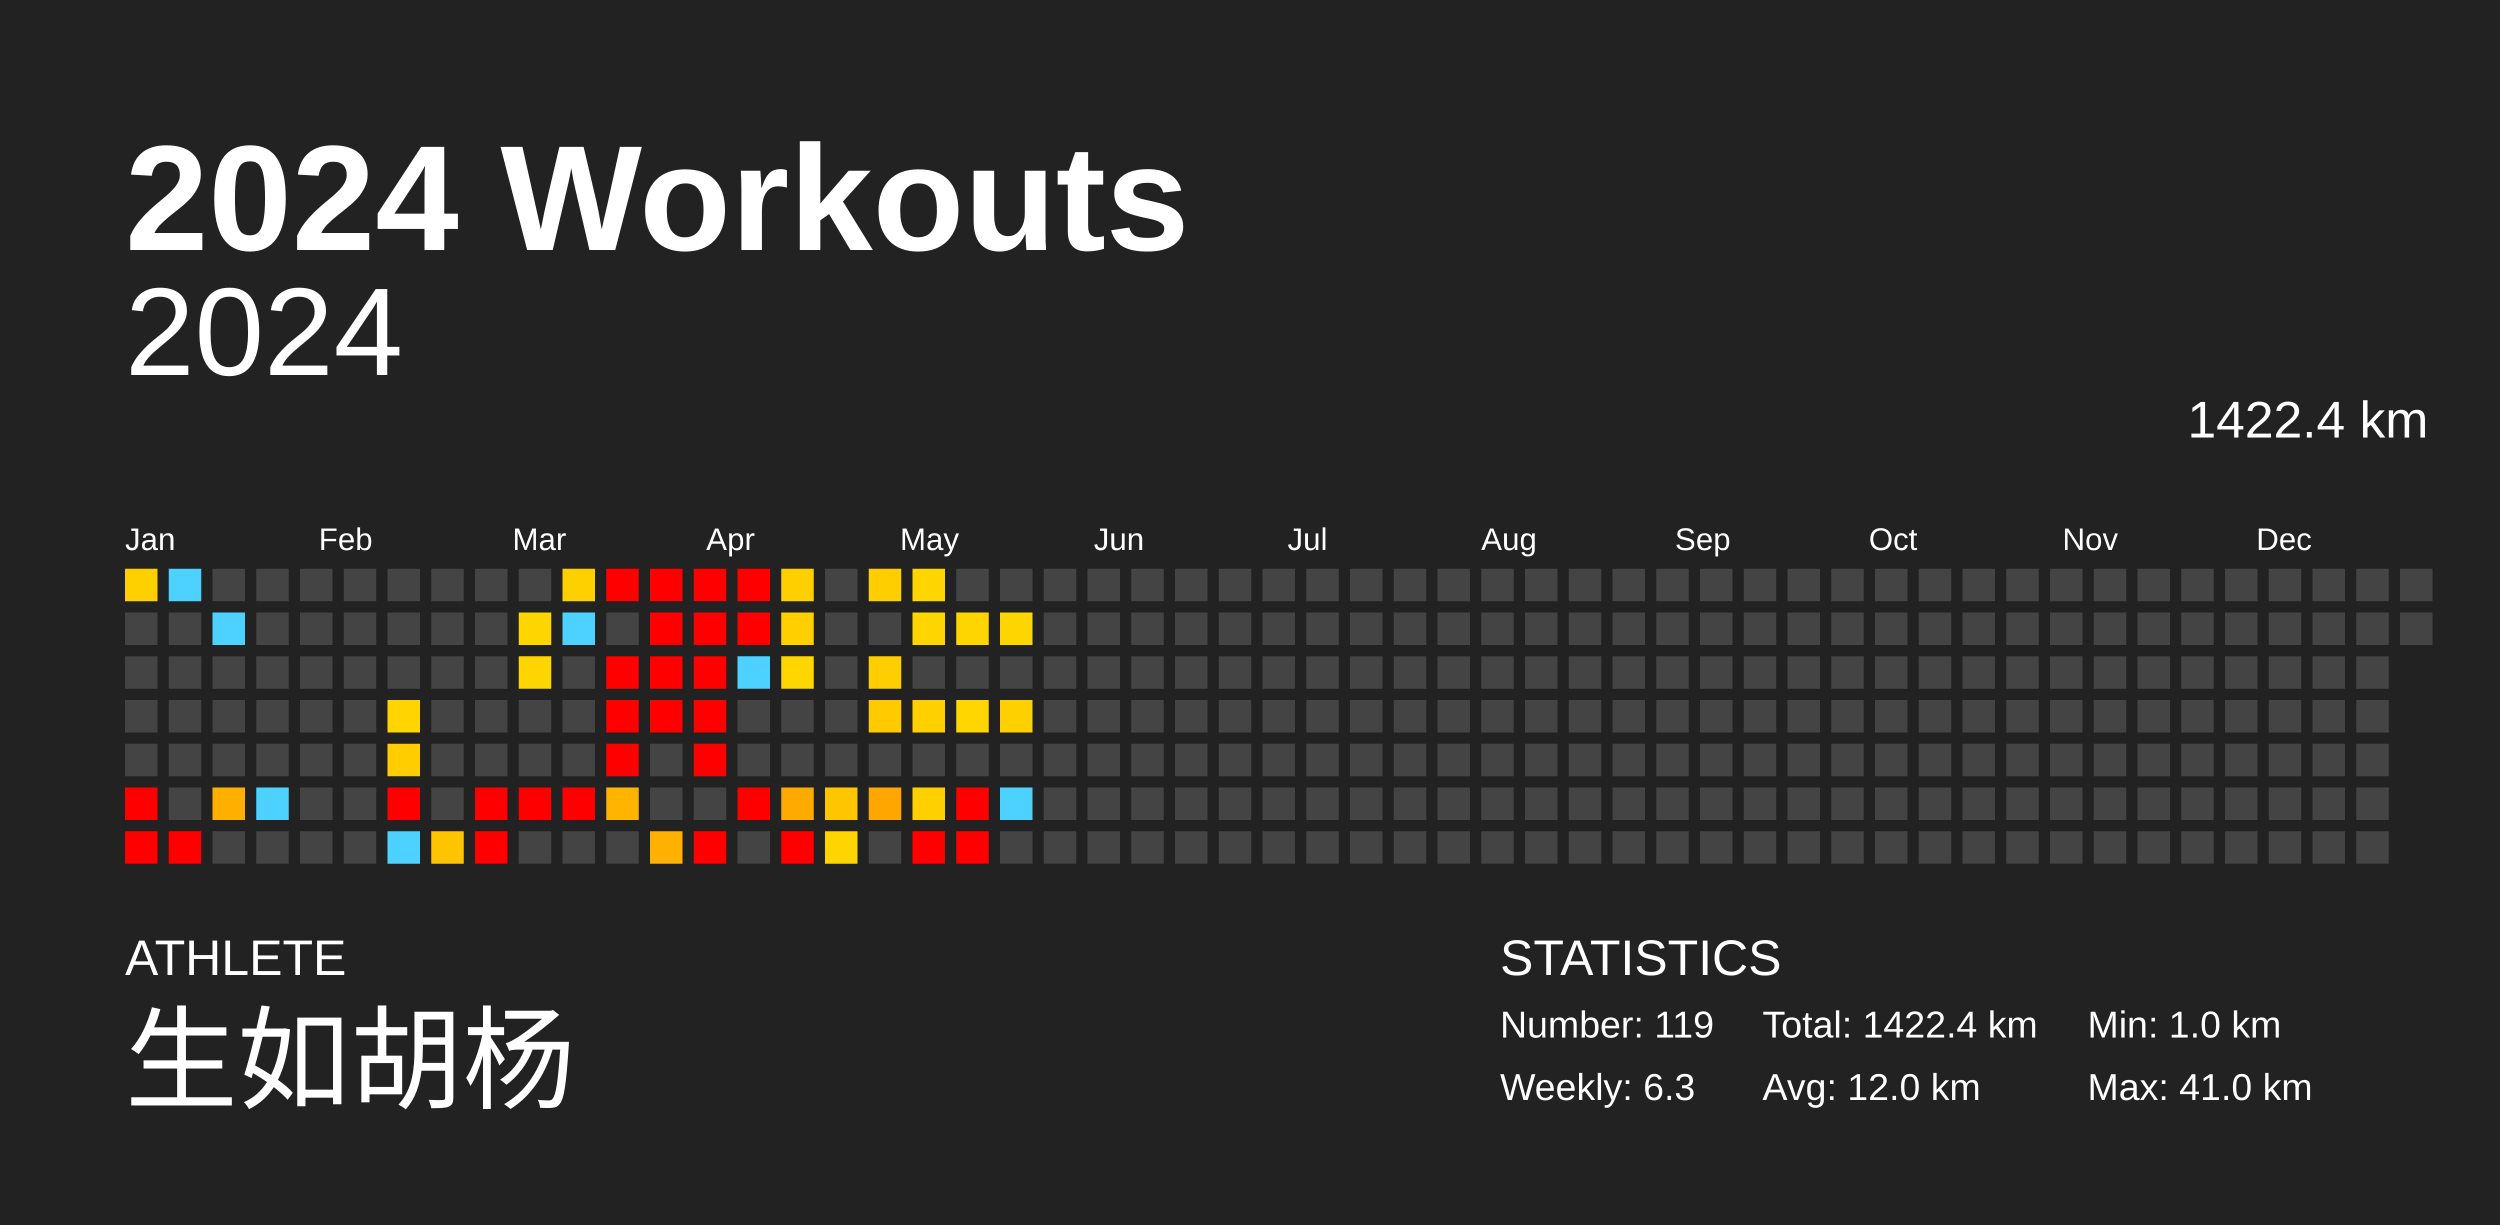
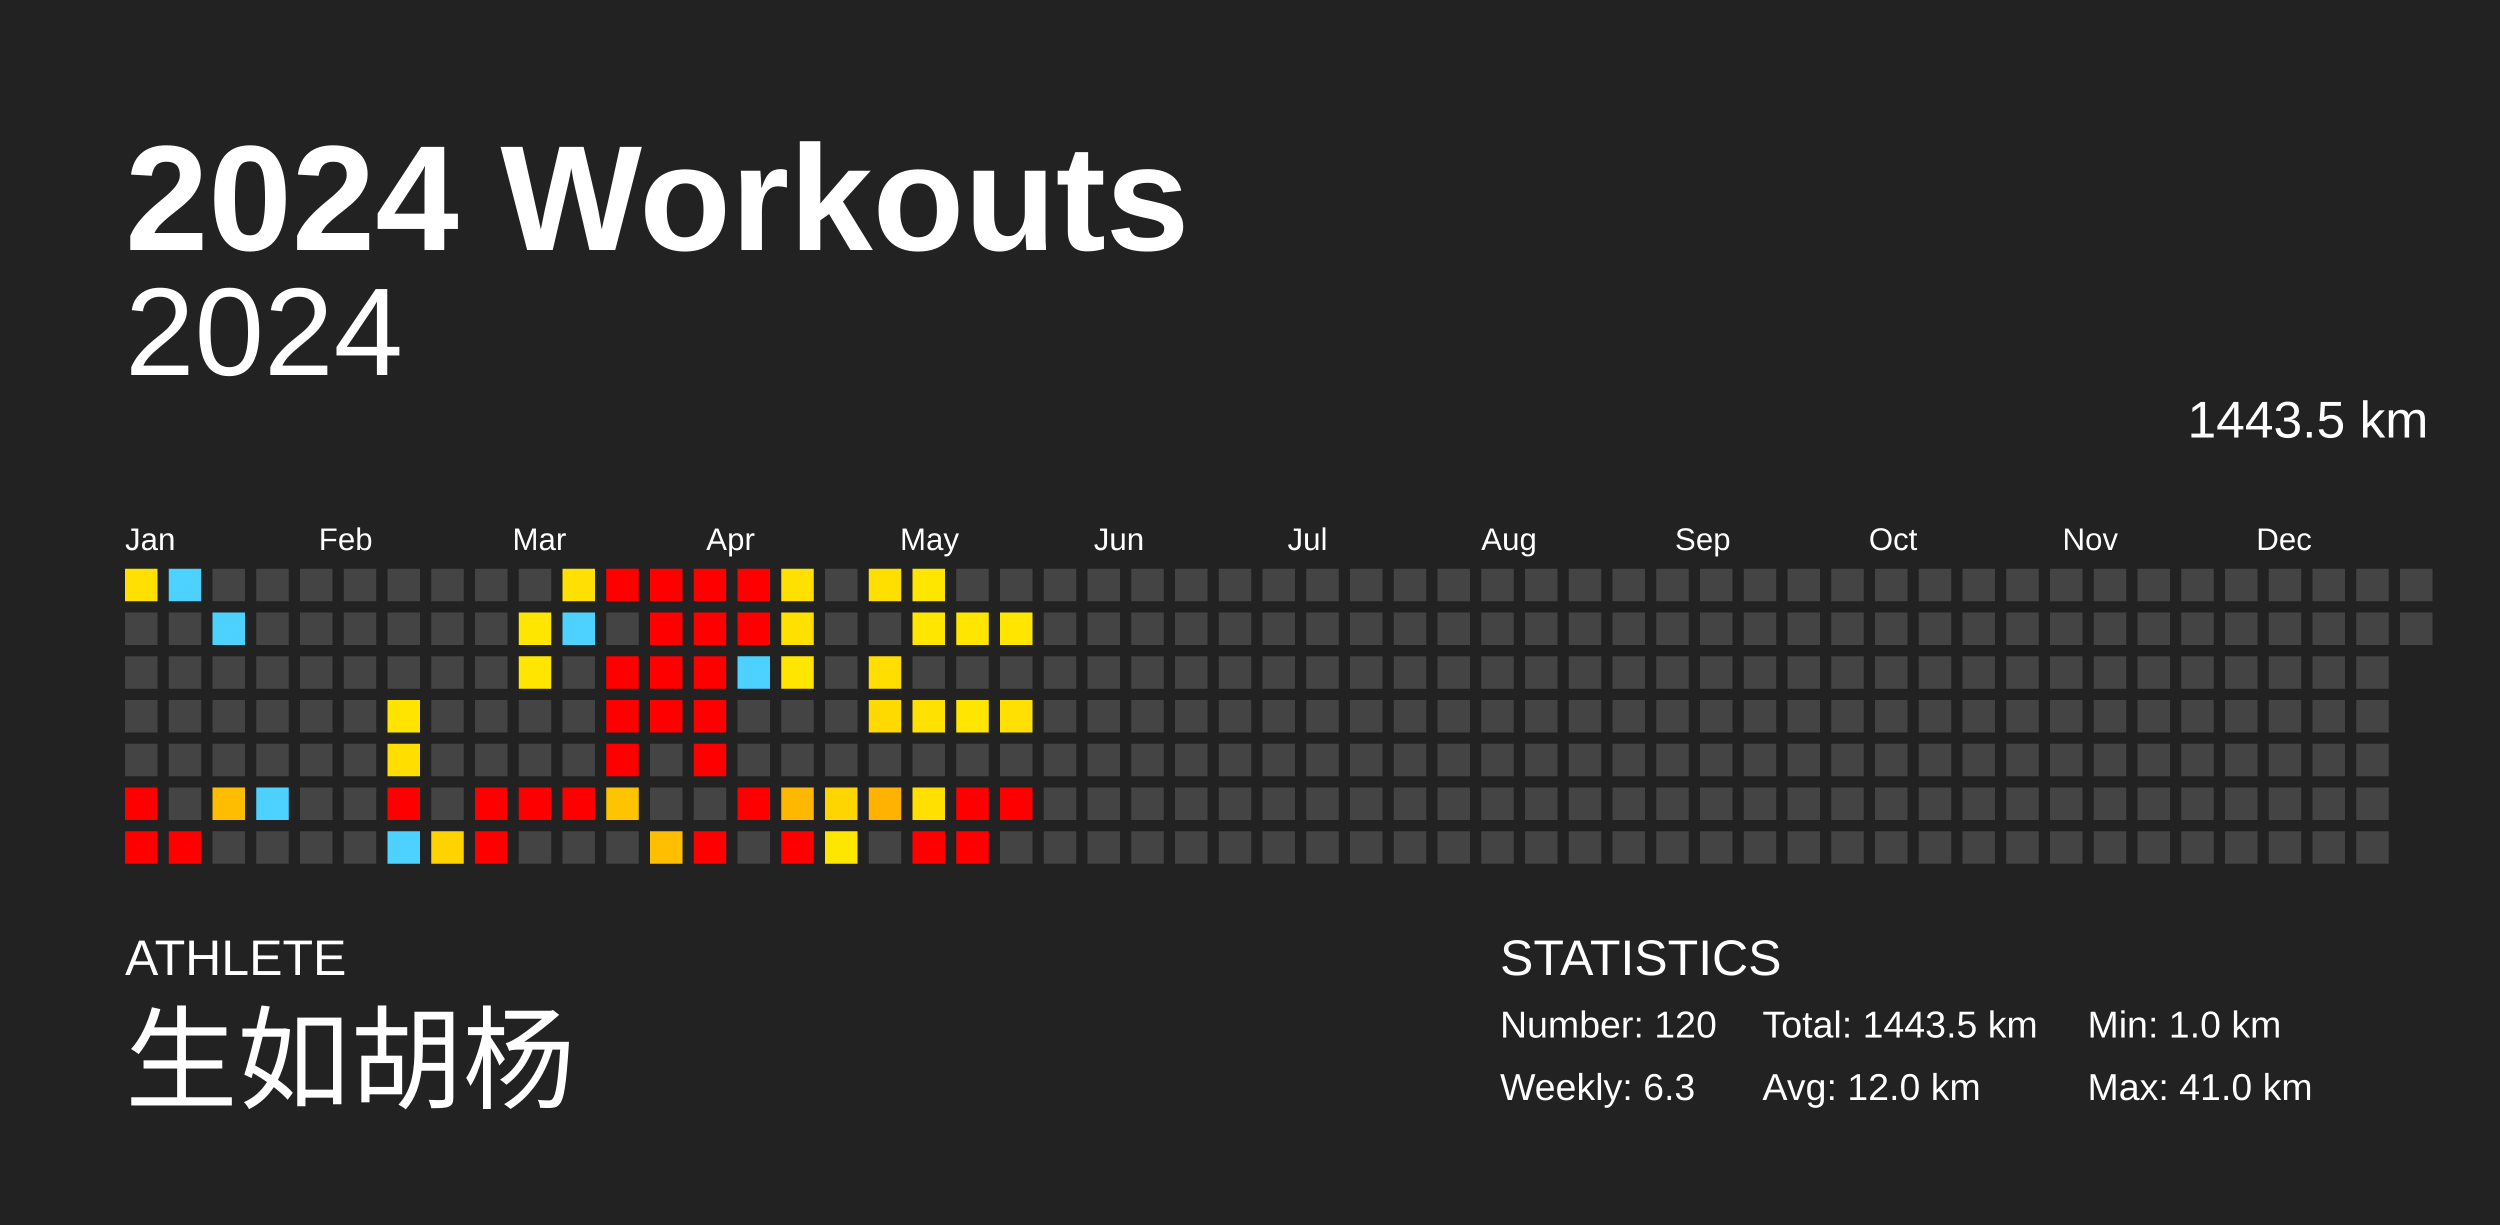
<svg xmlns="http://www.w3.org/2000/svg" baseProfile="full" height="98mm" version="1.1" viewBox="0,0,200,98" width="200mm">
  <defs />
  <rect fill="#222222" height="98" width="200" x="0" y="0" />
  <text fill="#FFFFFF" style="font-size:12px; font-family:Arial; font-weight:bold;" x="10" y="20">2024 Workouts</text>
  <text fill="#FFFFFF" style="font-size:4px; font-family:Arial" x="10" y="78">ATHLETE</text>
  <text fill="#FFFFFF" style="font-size:9px; font-family:Arial" x="10" y="88">生如胡杨</text>
  <text fill="#FFFFFF" style="font-size:4px; font-family:Arial" x="120" y="78">STATISTICS</text>
-   <text fill="#FFFFFF" style="font-size:3px; font-family:Arial" x="120" y="83">Number: 119</text>
+   <text fill="#FFFFFF" style="font-size:3px; font-family:Arial" x="120" y="83">Number: 120</text>
  <text fill="#FFFFFF" style="font-size:3px; font-family:Arial" x="120" y="88">Weekly: 6.3</text>
-   <text fill="#FFFFFF" style="font-size:3px; font-family:Arial" x="141" y="83">Total: 1422.4 km</text>
+   <text fill="#FFFFFF" style="font-size:3px; font-family:Arial" x="141" y="83">Total: 1443.5 km</text>
  <text fill="#FFFFFF" style="font-size:3px; font-family:Arial" x="141" y="88">Avg: 12.0 km</text>
  <text fill="#FFFFFF" style="font-size:3px; font-family:Arial" x="167" y="83">Min: 1.0 km</text>
  <text fill="#FFFFFF" style="font-size:3px; font-family:Arial" x="167" y="88">Max: 41.0 km</text>
  <text alignment-baseline="hanging" fill="#FFFFFF" style="font-size:10.0px; font-family:Arial;" x="10" y="30">2024</text>
-   <text alignment-baseline="hanging" fill="#FFFFFF" style="font-size:4.125px; font-family:Arial;" x="175" y="35">1422.4 km</text>
+   <text alignment-baseline="hanging" fill="#FFFFFF" style="font-size:4.125px; font-family:Arial;" x="175" y="35">1443.5 km</text>
  <text fill="#FFFFFF" style="font-size:2.5px; font-family:Arial" x="10.0" y="44">Jan</text>
  <text fill="#FFFFFF" style="font-size:2.5px; font-family:Arial" x="25.5" y="44">Feb</text>
  <text fill="#FFFFFF" style="font-size:2.5px; font-family:Arial" x="41.0" y="44">Mar</text>
  <text fill="#FFFFFF" style="font-size:2.5px; font-family:Arial" x="56.5" y="44">Apr</text>
  <text fill="#FFFFFF" style="font-size:2.5px; font-family:Arial" x="72.0" y="44">May</text>
  <text fill="#FFFFFF" style="font-size:2.5px; font-family:Arial" x="87.5" y="44">Jun</text>
  <text fill="#FFFFFF" style="font-size:2.5px; font-family:Arial" x="103.0" y="44">Jul</text>
  <text fill="#FFFFFF" style="font-size:2.5px; font-family:Arial" x="118.5" y="44">Aug</text>
  <text fill="#FFFFFF" style="font-size:2.5px; font-family:Arial" x="134.0" y="44">Sep</text>
  <text fill="#FFFFFF" style="font-size:2.5px; font-family:Arial" x="149.5" y="44">Oct</text>
  <text fill="#FFFFFF" style="font-size:2.5px; font-family:Arial" x="165.0" y="44">Nov</text>
  <text fill="#FFFFFF" style="font-size:2.5px; font-family:Arial" x="180.5" y="44">Dec</text>
-   <rect fill="#ffd000" height="2.6" width="2.6" x="10.0" y="45.5" />
+   <rect fill="#ffe000" height="2.6" width="2.6" x="10.0" y="45.5" />
  <rect fill="#444444" height="2.6" width="2.6" x="10.0" y="49.0" />
  <rect fill="#444444" height="2.6" width="2.6" x="10.0" y="52.5" />
  <rect fill="#444444" height="2.6" width="2.6" x="10.0" y="56.0" />
  <rect fill="#444444" height="2.6" width="2.6" x="10.0" y="59.5" />
  <rect fill="red" height="2.6" width="2.6" x="10.0" y="63.0" />
  <rect fill="red" height="2.6" width="2.6" x="10.0" y="66.5" />
  <rect fill="#4dd2ff" height="2.6" width="2.6" x="13.5" y="45.5" />
  <rect fill="#444444" height="2.6" width="2.6" x="13.5" y="49.0" />
  <rect fill="#444444" height="2.6" width="2.6" x="13.5" y="52.5" />
  <rect fill="#444444" height="2.6" width="2.6" x="13.5" y="56.0" />
  <rect fill="#444444" height="2.6" width="2.6" x="13.5" y="59.5" />
  <rect fill="#444444" height="2.6" width="2.6" x="13.5" y="63.0" />
  <rect fill="red" height="2.6" width="2.6" x="13.5" y="66.5" />
  <rect fill="#444444" height="2.6" width="2.6" x="17.0" y="45.5" />
  <rect fill="#4dd2ff" height="2.6" width="2.6" x="17.0" y="49.0" />
  <rect fill="#444444" height="2.6" width="2.6" x="17.0" y="52.5" />
  <rect fill="#444444" height="2.6" width="2.6" x="17.0" y="56.0" />
  <rect fill="#444444" height="2.6" width="2.6" x="17.0" y="59.5" />
-   <rect fill="#ffaf00" height="2.6" width="2.6" x="17.0" y="63.0" />
+   <rect fill="#ffbd00" height="2.6" width="2.6" x="17.0" y="63.0" />
  <rect fill="#444444" height="2.6" width="2.6" x="17.0" y="66.5" />
  <rect fill="#444444" height="2.6" width="2.6" x="20.5" y="45.5" />
  <rect fill="#444444" height="2.6" width="2.6" x="20.5" y="49.0" />
  <rect fill="#444444" height="2.6" width="2.6" x="20.5" y="52.5" />
  <rect fill="#444444" height="2.6" width="2.6" x="20.5" y="56.0" />
  <rect fill="#444444" height="2.6" width="2.6" x="20.5" y="59.5" />
  <rect fill="#4dd2ff" height="2.6" width="2.6" x="20.5" y="63.0" />
  <rect fill="#444444" height="2.6" width="2.6" x="20.5" y="66.5" />
  <rect fill="#444444" height="2.6" width="2.6" x="24.0" y="45.5" />
  <rect fill="#444444" height="2.6" width="2.6" x="24.0" y="49.0" />
  <rect fill="#444444" height="2.6" width="2.6" x="24.0" y="52.5" />
  <rect fill="#444444" height="2.6" width="2.6" x="24.0" y="56.0" />
  <rect fill="#444444" height="2.6" width="2.6" x="24.0" y="59.5" />
  <rect fill="#444444" height="2.6" width="2.6" x="24.0" y="63.0" />
  <rect fill="#444444" height="2.6" width="2.6" x="24.0" y="66.5" />
  <rect fill="#444444" height="2.6" width="2.6" x="27.5" y="45.5" />
  <rect fill="#444444" height="2.6" width="2.6" x="27.5" y="49.0" />
  <rect fill="#444444" height="2.6" width="2.6" x="27.5" y="52.5" />
  <rect fill="#444444" height="2.6" width="2.6" x="27.5" y="56.0" />
  <rect fill="#444444" height="2.6" width="2.6" x="27.5" y="59.5" />
  <rect fill="#444444" height="2.6" width="2.6" x="27.5" y="63.0" />
  <rect fill="#444444" height="2.6" width="2.6" x="27.5" y="66.5" />
  <rect fill="#444444" height="2.6" width="2.6" x="31.0" y="45.5" />
  <rect fill="#444444" height="2.6" width="2.6" x="31.0" y="49.0" />
  <rect fill="#444444" height="2.6" width="2.6" x="31.0" y="52.5" />
-   <rect fill="#ffd400" height="2.6" width="2.6" x="31.0" y="56.0" />
-   <rect fill="#ffcd00" height="2.6" width="2.6" x="31.0" y="59.5" />
+   <rect fill="#ffe400" height="2.6" width="2.6" x="31.0" y="56.0" />
+   <rect fill="#ffde00" height="2.6" width="2.6" x="31.0" y="59.5" />
  <rect fill="red" height="2.6" width="2.6" x="31.0" y="63.0" />
  <rect fill="#4dd2ff" height="2.6" width="2.6" x="31.0" y="66.5" />
  <rect fill="#444444" height="2.6" width="2.6" x="34.5" y="45.5" />
  <rect fill="#444444" height="2.6" width="2.6" x="34.5" y="49.0" />
  <rect fill="#444444" height="2.6" width="2.6" x="34.5" y="52.5" />
  <rect fill="#444444" height="2.6" width="2.6" x="34.5" y="56.0" />
  <rect fill="#444444" height="2.6" width="2.6" x="34.5" y="59.5" />
  <rect fill="#444444" height="2.6" width="2.6" x="34.5" y="63.0" />
-   <rect fill="#ffc400" height="2.6" width="2.6" x="34.5" y="66.5" />
+   <rect fill="#ffd300" height="2.6" width="2.6" x="34.5" y="66.5" />
  <rect fill="#444444" height="2.6" width="2.6" x="38.0" y="45.5" />
  <rect fill="#444444" height="2.6" width="2.6" x="38.0" y="49.0" />
  <rect fill="#444444" height="2.6" width="2.6" x="38.0" y="52.5" />
  <rect fill="#444444" height="2.6" width="2.6" x="38.0" y="56.0" />
  <rect fill="#444444" height="2.6" width="2.6" x="38.0" y="59.5" />
  <rect fill="red" height="2.6" width="2.6" x="38.0" y="63.0" />
  <rect fill="red" height="2.6" width="2.6" x="38.0" y="66.5" />
  <rect fill="#444444" height="2.6" width="2.6" x="41.5" y="45.5" />
-   <rect fill="#ffd500" height="2.6" width="2.6" x="41.5" y="49.0" />
-   <rect fill="#ffd500" height="2.6" width="2.6" x="41.5" y="52.5" />
+   <rect fill="#ffe600" height="2.6" width="2.6" x="41.5" y="49.0" />
+   <rect fill="#ffe600" height="2.6" width="2.6" x="41.5" y="52.5" />
  <rect fill="#444444" height="2.6" width="2.6" x="41.5" y="56.0" />
  <rect fill="#444444" height="2.6" width="2.6" x="41.5" y="59.5" />
  <rect fill="red" height="2.6" width="2.6" x="41.5" y="63.0" />
  <rect fill="#444444" height="2.6" width="2.6" x="41.5" y="66.5" />
-   <rect fill="#ffd000" height="2.6" width="2.6" x="45.0" y="45.5" />
+   <rect fill="#ffe000" height="2.6" width="2.6" x="45.0" y="45.5" />
  <rect fill="#4dd2ff" height="2.6" width="2.6" x="45.0" y="49.0" />
  <rect fill="#444444" height="2.6" width="2.6" x="45.0" y="52.5" />
  <rect fill="#444444" height="2.6" width="2.6" x="45.0" y="56.0" />
  <rect fill="#444444" height="2.6" width="2.6" x="45.0" y="59.5" />
  <rect fill="red" height="2.6" width="2.6" x="45.0" y="63.0" />
  <rect fill="#444444" height="2.6" width="2.6" x="45.0" y="66.5" />
  <rect fill="red" height="2.6" width="2.6" x="48.5" y="45.5" />
  <rect fill="#444444" height="2.6" width="2.6" x="48.5" y="49.0" />
  <rect fill="red" height="2.6" width="2.6" x="48.5" y="52.5" />
  <rect fill="red" height="2.6" width="2.6" x="48.5" y="56.0" />
  <rect fill="red" height="2.6" width="2.6" x="48.5" y="59.5" />
-   <rect fill="#ffb500" height="2.6" width="2.6" x="48.5" y="63.0" />
+   <rect fill="#ffc400" height="2.6" width="2.6" x="48.5" y="63.0" />
  <rect fill="#444444" height="2.6" width="2.6" x="48.5" y="66.5" />
  <rect fill="red" height="2.6" width="2.6" x="52.0" y="45.5" />
  <rect fill="red" height="2.6" width="2.6" x="52.0" y="49.0" />
  <rect fill="red" height="2.6" width="2.6" x="52.0" y="52.5" />
  <rect fill="red" height="2.6" width="2.6" x="52.0" y="56.0" />
  <rect fill="#444444" height="2.6" width="2.6" x="52.0" y="59.5" />
  <rect fill="#444444" height="2.6" width="2.6" x="52.0" y="63.0" />
-   <rect fill="#ffb100" height="2.6" width="2.6" x="52.0" y="66.5" />
+   <rect fill="#ffbf00" height="2.6" width="2.6" x="52.0" y="66.5" />
  <rect fill="red" height="2.6" width="2.6" x="55.5" y="45.5" />
  <rect fill="red" height="2.6" width="2.6" x="55.5" y="49.0" />
  <rect fill="red" height="2.6" width="2.6" x="55.5" y="52.5" />
  <rect fill="red" height="2.6" width="2.6" x="55.5" y="56.0" />
  <rect fill="red" height="2.6" width="2.6" x="55.5" y="59.5" />
  <rect fill="#444444" height="2.6" width="2.6" x="55.5" y="63.0" />
  <rect fill="red" height="2.6" width="2.6" x="55.5" y="66.5" />
  <rect fill="red" height="2.6" width="2.6" x="59.0" y="45.5" />
  <rect fill="red" height="2.6" width="2.6" x="59.0" y="49.0" />
  <rect fill="#4dd2ff" height="2.6" width="2.6" x="59.0" y="52.5" />
  <rect fill="#444444" height="2.6" width="2.6" x="59.0" y="56.0" />
  <rect fill="#444444" height="2.6" width="2.6" x="59.0" y="59.5" />
  <rect fill="red" height="2.6" width="2.6" x="59.0" y="63.0" />
  <rect fill="#444444" height="2.6" width="2.6" x="59.0" y="66.5" />
-   <rect fill="#ffcf00" height="2.6" width="2.6" x="62.5" y="45.5" />
-   <rect fill="#ffcf00" height="2.6" width="2.6" x="62.5" y="49.0" />
-   <rect fill="#ffd600" height="2.6" width="2.6" x="62.5" y="52.5" />
+   <rect fill="#ffe000" height="2.6" width="2.6" x="62.5" y="45.5" />
+   <rect fill="#ffe000" height="2.6" width="2.6" x="62.5" y="49.0" />
+   <rect fill="#ffe600" height="2.6" width="2.6" x="62.5" y="52.5" />
  <rect fill="#444444" height="2.6" width="2.6" x="62.5" y="56.0" />
  <rect fill="#444444" height="2.6" width="2.6" x="62.5" y="59.5" />
-   <rect fill="#ffaa00" height="2.6" width="2.6" x="62.5" y="63.0" />
+   <rect fill="#ffb800" height="2.6" width="2.6" x="62.5" y="63.0" />
  <rect fill="red" height="2.6" width="2.6" x="62.5" y="66.5" />
  <rect fill="#444444" height="2.6" width="2.6" x="66.0" y="45.5" />
  <rect fill="#444444" height="2.6" width="2.6" x="66.0" y="49.0" />
  <rect fill="#444444" height="2.6" width="2.6" x="66.0" y="52.5" />
  <rect fill="#444444" height="2.6" width="2.6" x="66.0" y="56.0" />
  <rect fill="#444444" height="2.6" width="2.6" x="66.0" y="59.5" />
-   <rect fill="#ffc600" height="2.6" width="2.6" x="66.0" y="63.0" />
-   <rect fill="#ffd500" height="2.6" width="2.6" x="66.0" y="66.5" />
-   <rect fill="#ffce00" height="2.6" width="2.6" x="69.5" y="45.5" />
+   <rect fill="#ffd500" height="2.6" width="2.6" x="66.0" y="63.0" />
+   <rect fill="#ffe600" height="2.6" width="2.6" x="66.0" y="66.5" />
+   <rect fill="#ffdf00" height="2.6" width="2.6" x="69.5" y="45.5" />
  <rect fill="#444444" height="2.6" width="2.6" x="69.5" y="49.0" />
-   <rect fill="#ffce00" height="2.6" width="2.6" x="69.5" y="52.5" />
-   <rect fill="#ffcb00" height="2.6" width="2.6" x="69.5" y="56.0" />
+   <rect fill="#ffde00" height="2.6" width="2.6" x="69.5" y="52.5" />
+   <rect fill="#ffda00" height="2.6" width="2.6" x="69.5" y="56.0" />
  <rect fill="#444444" height="2.6" width="2.6" x="69.5" y="59.5" />
-   <rect fill="#ffa600" height="2.6" width="2.6" x="69.5" y="63.0" />
+   <rect fill="#ffb300" height="2.6" width="2.6" x="69.5" y="63.0" />
  <rect fill="#444444" height="2.6" width="2.6" x="69.5" y="66.5" />
-   <rect fill="#ffd500" height="2.6" width="2.6" x="73.0" y="45.5" />
-   <rect fill="#ffd500" height="2.6" width="2.6" x="73.0" y="49.0" />
+   <rect fill="#ffe600" height="2.6" width="2.6" x="73.0" y="45.5" />
+   <rect fill="#ffe600" height="2.6" width="2.6" x="73.0" y="49.0" />
  <rect fill="#444444" height="2.6" width="2.6" x="73.0" y="52.5" />
-   <rect fill="#ffd000" height="2.6" width="2.6" x="73.0" y="56.0" />
+   <rect fill="#ffe100" height="2.6" width="2.6" x="73.0" y="56.0" />
  <rect fill="#444444" height="2.6" width="2.6" x="73.0" y="59.5" />
-   <rect fill="#ffd000" height="2.6" width="2.6" x="73.0" y="63.0" />
+   <rect fill="#ffe000" height="2.6" width="2.6" x="73.0" y="63.0" />
  <rect fill="red" height="2.6" width="2.6" x="73.0" y="66.5" />
  <rect fill="#444444" height="2.6" width="2.6" x="76.5" y="45.5" />
-   <rect fill="#ffd500" height="2.6" width="2.6" x="76.5" y="49.0" />
+   <rect fill="#ffe600" height="2.6" width="2.6" x="76.5" y="49.0" />
  <rect fill="#444444" height="2.6" width="2.6" x="76.5" y="52.5" />
-   <rect fill="#ffd600" height="2.6" width="2.6" x="76.5" y="56.0" />
+   <rect fill="#ffe600" height="2.6" width="2.6" x="76.5" y="56.0" />
  <rect fill="#444444" height="2.6" width="2.6" x="76.5" y="59.5" />
  <rect fill="red" height="2.6" width="2.6" x="76.5" y="63.0" />
  <rect fill="red" height="2.6" width="2.6" x="76.5" y="66.5" />
  <rect fill="#444444" height="2.6" width="2.6" x="80.0" y="45.5" />
-   <rect fill="#ffd500" height="2.6" width="2.6" x="80.0" y="49.0" />
+   <rect fill="#ffe600" height="2.6" width="2.6" x="80.0" y="49.0" />
  <rect fill="#444444" height="2.6" width="2.6" x="80.0" y="52.5" />
-   <rect fill="#ffd000" height="2.6" width="2.6" x="80.0" y="56.0" />
+   <rect fill="#ffe000" height="2.6" width="2.6" x="80.0" y="56.0" />
  <rect fill="#444444" height="2.6" width="2.6" x="80.0" y="59.5" />
-   <rect fill="#4dd2ff" height="2.6" width="2.6" x="80.0" y="63.0" />
+   <rect fill="red" height="2.6" width="2.6" x="80.0" y="63.0" />
  <rect fill="#444444" height="2.6" width="2.6" x="80.0" y="66.5" />
  <rect fill="#444444" height="2.6" width="2.6" x="83.5" y="45.5" />
  <rect fill="#444444" height="2.6" width="2.6" x="83.5" y="49.0" />
  <rect fill="#444444" height="2.6" width="2.6" x="83.5" y="52.5" />
  <rect fill="#444444" height="2.6" width="2.6" x="83.5" y="56.0" />
  <rect fill="#444444" height="2.6" width="2.6" x="83.5" y="59.5" />
  <rect fill="#444444" height="2.6" width="2.6" x="83.5" y="63.0" />
  <rect fill="#444444" height="2.6" width="2.6" x="83.5" y="66.5" />
  <rect fill="#444444" height="2.6" width="2.6" x="87.0" y="45.5" />
  <rect fill="#444444" height="2.6" width="2.6" x="87.0" y="49.0" />
  <rect fill="#444444" height="2.6" width="2.6" x="87.0" y="52.5" />
  <rect fill="#444444" height="2.6" width="2.6" x="87.0" y="56.0" />
  <rect fill="#444444" height="2.6" width="2.6" x="87.0" y="59.5" />
  <rect fill="#444444" height="2.6" width="2.6" x="87.0" y="63.0" />
  <rect fill="#444444" height="2.6" width="2.6" x="87.0" y="66.5" />
  <rect fill="#444444" height="2.6" width="2.6" x="90.5" y="45.5" />
  <rect fill="#444444" height="2.6" width="2.6" x="90.5" y="49.0" />
  <rect fill="#444444" height="2.6" width="2.6" x="90.5" y="52.5" />
  <rect fill="#444444" height="2.6" width="2.6" x="90.5" y="56.0" />
  <rect fill="#444444" height="2.6" width="2.6" x="90.5" y="59.5" />
  <rect fill="#444444" height="2.6" width="2.6" x="90.5" y="63.0" />
  <rect fill="#444444" height="2.6" width="2.6" x="90.5" y="66.5" />
  <rect fill="#444444" height="2.6" width="2.6" x="94.0" y="45.5" />
  <rect fill="#444444" height="2.6" width="2.6" x="94.0" y="49.0" />
  <rect fill="#444444" height="2.6" width="2.6" x="94.0" y="52.5" />
  <rect fill="#444444" height="2.6" width="2.6" x="94.0" y="56.0" />
  <rect fill="#444444" height="2.6" width="2.6" x="94.0" y="59.5" />
  <rect fill="#444444" height="2.6" width="2.6" x="94.0" y="63.0" />
  <rect fill="#444444" height="2.6" width="2.6" x="94.0" y="66.5" />
  <rect fill="#444444" height="2.6" width="2.6" x="97.5" y="45.5" />
  <rect fill="#444444" height="2.6" width="2.6" x="97.5" y="49.0" />
  <rect fill="#444444" height="2.6" width="2.6" x="97.5" y="52.5" />
  <rect fill="#444444" height="2.6" width="2.6" x="97.5" y="56.0" />
  <rect fill="#444444" height="2.6" width="2.6" x="97.5" y="59.5" />
  <rect fill="#444444" height="2.6" width="2.6" x="97.5" y="63.0" />
  <rect fill="#444444" height="2.6" width="2.6" x="97.5" y="66.5" />
  <rect fill="#444444" height="2.6" width="2.6" x="101.0" y="45.5" />
  <rect fill="#444444" height="2.6" width="2.6" x="101.0" y="49.0" />
  <rect fill="#444444" height="2.6" width="2.6" x="101.0" y="52.5" />
  <rect fill="#444444" height="2.6" width="2.6" x="101.0" y="56.0" />
  <rect fill="#444444" height="2.6" width="2.6" x="101.0" y="59.5" />
  <rect fill="#444444" height="2.6" width="2.6" x="101.0" y="63.0" />
  <rect fill="#444444" height="2.6" width="2.6" x="101.0" y="66.5" />
  <rect fill="#444444" height="2.6" width="2.6" x="104.5" y="45.5" />
  <rect fill="#444444" height="2.6" width="2.6" x="104.5" y="49.0" />
  <rect fill="#444444" height="2.6" width="2.6" x="104.5" y="52.5" />
  <rect fill="#444444" height="2.6" width="2.6" x="104.5" y="56.0" />
  <rect fill="#444444" height="2.6" width="2.6" x="104.5" y="59.5" />
  <rect fill="#444444" height="2.6" width="2.6" x="104.5" y="63.0" />
  <rect fill="#444444" height="2.6" width="2.6" x="104.5" y="66.5" />
  <rect fill="#444444" height="2.6" width="2.6" x="108.0" y="45.5" />
  <rect fill="#444444" height="2.6" width="2.6" x="108.0" y="49.0" />
  <rect fill="#444444" height="2.6" width="2.6" x="108.0" y="52.5" />
  <rect fill="#444444" height="2.6" width="2.6" x="108.0" y="56.0" />
  <rect fill="#444444" height="2.6" width="2.6" x="108.0" y="59.5" />
  <rect fill="#444444" height="2.6" width="2.6" x="108.0" y="63.0" />
  <rect fill="#444444" height="2.6" width="2.6" x="108.0" y="66.5" />
  <rect fill="#444444" height="2.6" width="2.6" x="111.5" y="45.5" />
  <rect fill="#444444" height="2.6" width="2.6" x="111.5" y="49.0" />
  <rect fill="#444444" height="2.6" width="2.6" x="111.5" y="52.5" />
  <rect fill="#444444" height="2.6" width="2.6" x="111.5" y="56.0" />
  <rect fill="#444444" height="2.6" width="2.6" x="111.5" y="59.5" />
  <rect fill="#444444" height="2.6" width="2.6" x="111.5" y="63.0" />
  <rect fill="#444444" height="2.6" width="2.6" x="111.5" y="66.5" />
  <rect fill="#444444" height="2.6" width="2.6" x="115.0" y="45.5" />
  <rect fill="#444444" height="2.6" width="2.6" x="115.0" y="49.0" />
  <rect fill="#444444" height="2.6" width="2.6" x="115.0" y="52.5" />
  <rect fill="#444444" height="2.6" width="2.6" x="115.0" y="56.0" />
  <rect fill="#444444" height="2.6" width="2.6" x="115.0" y="59.5" />
  <rect fill="#444444" height="2.6" width="2.6" x="115.0" y="63.0" />
  <rect fill="#444444" height="2.6" width="2.6" x="115.0" y="66.5" />
  <rect fill="#444444" height="2.6" width="2.6" x="118.5" y="45.5" />
  <rect fill="#444444" height="2.6" width="2.6" x="118.5" y="49.0" />
  <rect fill="#444444" height="2.6" width="2.6" x="118.5" y="52.5" />
  <rect fill="#444444" height="2.6" width="2.6" x="118.5" y="56.0" />
  <rect fill="#444444" height="2.6" width="2.6" x="118.5" y="59.5" />
  <rect fill="#444444" height="2.6" width="2.6" x="118.5" y="63.0" />
  <rect fill="#444444" height="2.6" width="2.6" x="118.5" y="66.5" />
  <rect fill="#444444" height="2.6" width="2.6" x="122.0" y="45.5" />
  <rect fill="#444444" height="2.6" width="2.6" x="122.0" y="49.0" />
  <rect fill="#444444" height="2.6" width="2.6" x="122.0" y="52.5" />
  <rect fill="#444444" height="2.6" width="2.6" x="122.0" y="56.0" />
  <rect fill="#444444" height="2.6" width="2.6" x="122.0" y="59.5" />
  <rect fill="#444444" height="2.6" width="2.6" x="122.0" y="63.0" />
  <rect fill="#444444" height="2.6" width="2.6" x="122.0" y="66.5" />
  <rect fill="#444444" height="2.6" width="2.6" x="125.5" y="45.5" />
  <rect fill="#444444" height="2.6" width="2.6" x="125.5" y="49.0" />
  <rect fill="#444444" height="2.6" width="2.6" x="125.5" y="52.5" />
  <rect fill="#444444" height="2.6" width="2.6" x="125.5" y="56.0" />
  <rect fill="#444444" height="2.6" width="2.6" x="125.5" y="59.5" />
  <rect fill="#444444" height="2.6" width="2.6" x="125.5" y="63.0" />
  <rect fill="#444444" height="2.6" width="2.6" x="125.5" y="66.5" />
  <rect fill="#444444" height="2.6" width="2.6" x="129.0" y="45.5" />
  <rect fill="#444444" height="2.6" width="2.6" x="129.0" y="49.0" />
  <rect fill="#444444" height="2.6" width="2.6" x="129.0" y="52.5" />
  <rect fill="#444444" height="2.6" width="2.6" x="129.0" y="56.0" />
  <rect fill="#444444" height="2.6" width="2.6" x="129.0" y="59.5" />
  <rect fill="#444444" height="2.6" width="2.6" x="129.0" y="63.0" />
  <rect fill="#444444" height="2.6" width="2.6" x="129.0" y="66.5" />
  <rect fill="#444444" height="2.6" width="2.6" x="132.5" y="45.5" />
  <rect fill="#444444" height="2.6" width="2.6" x="132.5" y="49.0" />
  <rect fill="#444444" height="2.6" width="2.6" x="132.5" y="52.5" />
  <rect fill="#444444" height="2.6" width="2.6" x="132.5" y="56.0" />
  <rect fill="#444444" height="2.6" width="2.6" x="132.5" y="59.5" />
  <rect fill="#444444" height="2.6" width="2.6" x="132.5" y="63.0" />
  <rect fill="#444444" height="2.6" width="2.6" x="132.5" y="66.5" />
  <rect fill="#444444" height="2.6" width="2.6" x="136.0" y="45.5" />
  <rect fill="#444444" height="2.6" width="2.6" x="136.0" y="49.0" />
  <rect fill="#444444" height="2.6" width="2.6" x="136.0" y="52.5" />
  <rect fill="#444444" height="2.6" width="2.6" x="136.0" y="56.0" />
  <rect fill="#444444" height="2.6" width="2.6" x="136.0" y="59.5" />
  <rect fill="#444444" height="2.6" width="2.6" x="136.0" y="63.0" />
  <rect fill="#444444" height="2.6" width="2.6" x="136.0" y="66.5" />
  <rect fill="#444444" height="2.6" width="2.6" x="139.5" y="45.5" />
  <rect fill="#444444" height="2.6" width="2.6" x="139.5" y="49.0" />
  <rect fill="#444444" height="2.6" width="2.6" x="139.5" y="52.5" />
  <rect fill="#444444" height="2.6" width="2.6" x="139.5" y="56.0" />
  <rect fill="#444444" height="2.6" width="2.6" x="139.5" y="59.5" />
  <rect fill="#444444" height="2.6" width="2.6" x="139.5" y="63.0" />
  <rect fill="#444444" height="2.6" width="2.6" x="139.5" y="66.5" />
  <rect fill="#444444" height="2.6" width="2.6" x="143.0" y="45.5" />
  <rect fill="#444444" height="2.6" width="2.6" x="143.0" y="49.0" />
  <rect fill="#444444" height="2.6" width="2.6" x="143.0" y="52.5" />
  <rect fill="#444444" height="2.6" width="2.6" x="143.0" y="56.0" />
  <rect fill="#444444" height="2.6" width="2.6" x="143.0" y="59.5" />
  <rect fill="#444444" height="2.6" width="2.6" x="143.0" y="63.0" />
  <rect fill="#444444" height="2.6" width="2.6" x="143.0" y="66.5" />
  <rect fill="#444444" height="2.6" width="2.6" x="146.5" y="45.5" />
  <rect fill="#444444" height="2.6" width="2.6" x="146.5" y="49.0" />
  <rect fill="#444444" height="2.6" width="2.6" x="146.5" y="52.5" />
  <rect fill="#444444" height="2.6" width="2.6" x="146.5" y="56.0" />
  <rect fill="#444444" height="2.6" width="2.6" x="146.5" y="59.5" />
  <rect fill="#444444" height="2.6" width="2.6" x="146.5" y="63.0" />
  <rect fill="#444444" height="2.6" width="2.6" x="146.5" y="66.5" />
  <rect fill="#444444" height="2.6" width="2.6" x="150.0" y="45.5" />
  <rect fill="#444444" height="2.6" width="2.6" x="150.0" y="49.0" />
  <rect fill="#444444" height="2.6" width="2.6" x="150.0" y="52.5" />
  <rect fill="#444444" height="2.6" width="2.6" x="150.0" y="56.0" />
  <rect fill="#444444" height="2.6" width="2.6" x="150.0" y="59.5" />
  <rect fill="#444444" height="2.6" width="2.6" x="150.0" y="63.0" />
  <rect fill="#444444" height="2.6" width="2.6" x="150.0" y="66.5" />
  <rect fill="#444444" height="2.6" width="2.6" x="153.5" y="45.5" />
  <rect fill="#444444" height="2.6" width="2.6" x="153.5" y="49.0" />
  <rect fill="#444444" height="2.6" width="2.6" x="153.5" y="52.5" />
  <rect fill="#444444" height="2.6" width="2.6" x="153.5" y="56.0" />
  <rect fill="#444444" height="2.6" width="2.6" x="153.5" y="59.5" />
  <rect fill="#444444" height="2.6" width="2.6" x="153.5" y="63.0" />
  <rect fill="#444444" height="2.6" width="2.6" x="153.5" y="66.5" />
  <rect fill="#444444" height="2.6" width="2.6" x="157.0" y="45.5" />
  <rect fill="#444444" height="2.6" width="2.6" x="157.0" y="49.0" />
  <rect fill="#444444" height="2.6" width="2.6" x="157.0" y="52.5" />
  <rect fill="#444444" height="2.6" width="2.6" x="157.0" y="56.0" />
  <rect fill="#444444" height="2.6" width="2.6" x="157.0" y="59.5" />
  <rect fill="#444444" height="2.6" width="2.6" x="157.0" y="63.0" />
  <rect fill="#444444" height="2.6" width="2.6" x="157.0" y="66.5" />
  <rect fill="#444444" height="2.6" width="2.6" x="160.5" y="45.5" />
  <rect fill="#444444" height="2.6" width="2.6" x="160.5" y="49.0" />
  <rect fill="#444444" height="2.6" width="2.6" x="160.5" y="52.5" />
  <rect fill="#444444" height="2.6" width="2.6" x="160.5" y="56.0" />
  <rect fill="#444444" height="2.6" width="2.6" x="160.5" y="59.5" />
  <rect fill="#444444" height="2.6" width="2.6" x="160.5" y="63.0" />
  <rect fill="#444444" height="2.6" width="2.6" x="160.5" y="66.5" />
  <rect fill="#444444" height="2.6" width="2.6" x="164.0" y="45.5" />
  <rect fill="#444444" height="2.6" width="2.6" x="164.0" y="49.0" />
  <rect fill="#444444" height="2.6" width="2.6" x="164.0" y="52.5" />
  <rect fill="#444444" height="2.6" width="2.6" x="164.0" y="56.0" />
  <rect fill="#444444" height="2.6" width="2.6" x="164.0" y="59.5" />
  <rect fill="#444444" height="2.6" width="2.6" x="164.0" y="63.0" />
  <rect fill="#444444" height="2.6" width="2.6" x="164.0" y="66.5" />
  <rect fill="#444444" height="2.6" width="2.6" x="167.5" y="45.5" />
  <rect fill="#444444" height="2.6" width="2.6" x="167.5" y="49.0" />
  <rect fill="#444444" height="2.6" width="2.6" x="167.5" y="52.5" />
  <rect fill="#444444" height="2.6" width="2.6" x="167.5" y="56.0" />
  <rect fill="#444444" height="2.6" width="2.6" x="167.5" y="59.5" />
  <rect fill="#444444" height="2.6" width="2.6" x="167.5" y="63.0" />
  <rect fill="#444444" height="2.6" width="2.6" x="167.5" y="66.5" />
  <rect fill="#444444" height="2.6" width="2.6" x="171.0" y="45.5" />
  <rect fill="#444444" height="2.6" width="2.6" x="171.0" y="49.0" />
  <rect fill="#444444" height="2.6" width="2.6" x="171.0" y="52.5" />
  <rect fill="#444444" height="2.6" width="2.6" x="171.0" y="56.0" />
  <rect fill="#444444" height="2.6" width="2.6" x="171.0" y="59.5" />
  <rect fill="#444444" height="2.6" width="2.6" x="171.0" y="63.0" />
  <rect fill="#444444" height="2.6" width="2.6" x="171.0" y="66.5" />
  <rect fill="#444444" height="2.6" width="2.6" x="174.5" y="45.5" />
  <rect fill="#444444" height="2.6" width="2.6" x="174.5" y="49.0" />
  <rect fill="#444444" height="2.6" width="2.6" x="174.5" y="52.5" />
  <rect fill="#444444" height="2.6" width="2.6" x="174.5" y="56.0" />
  <rect fill="#444444" height="2.6" width="2.6" x="174.5" y="59.5" />
  <rect fill="#444444" height="2.6" width="2.6" x="174.5" y="63.0" />
  <rect fill="#444444" height="2.6" width="2.6" x="174.5" y="66.5" />
  <rect fill="#444444" height="2.6" width="2.6" x="178.0" y="45.5" />
  <rect fill="#444444" height="2.6" width="2.6" x="178.0" y="49.0" />
  <rect fill="#444444" height="2.6" width="2.6" x="178.0" y="52.5" />
  <rect fill="#444444" height="2.6" width="2.6" x="178.0" y="56.0" />
  <rect fill="#444444" height="2.6" width="2.6" x="178.0" y="59.5" />
  <rect fill="#444444" height="2.6" width="2.6" x="178.0" y="63.0" />
  <rect fill="#444444" height="2.6" width="2.6" x="178.0" y="66.5" />
  <rect fill="#444444" height="2.6" width="2.6" x="181.5" y="45.5" />
  <rect fill="#444444" height="2.6" width="2.6" x="181.5" y="49.0" />
  <rect fill="#444444" height="2.6" width="2.6" x="181.5" y="52.5" />
  <rect fill="#444444" height="2.6" width="2.6" x="181.5" y="56.0" />
  <rect fill="#444444" height="2.6" width="2.6" x="181.5" y="59.5" />
  <rect fill="#444444" height="2.6" width="2.6" x="181.5" y="63.0" />
  <rect fill="#444444" height="2.6" width="2.6" x="181.5" y="66.5" />
  <rect fill="#444444" height="2.6" width="2.6" x="185.0" y="45.5" />
  <rect fill="#444444" height="2.6" width="2.6" x="185.0" y="49.0" />
  <rect fill="#444444" height="2.6" width="2.6" x="185.0" y="52.5" />
  <rect fill="#444444" height="2.6" width="2.6" x="185.0" y="56.0" />
  <rect fill="#444444" height="2.6" width="2.6" x="185.0" y="59.5" />
  <rect fill="#444444" height="2.6" width="2.6" x="185.0" y="63.0" />
  <rect fill="#444444" height="2.6" width="2.6" x="185.0" y="66.5" />
  <rect fill="#444444" height="2.6" width="2.6" x="188.5" y="45.5" />
  <rect fill="#444444" height="2.6" width="2.6" x="188.5" y="49.0" />
  <rect fill="#444444" height="2.6" width="2.6" x="188.5" y="52.5" />
  <rect fill="#444444" height="2.6" width="2.6" x="188.5" y="56.0" />
  <rect fill="#444444" height="2.6" width="2.6" x="188.5" y="59.5" />
  <rect fill="#444444" height="2.6" width="2.6" x="188.5" y="63.0" />
  <rect fill="#444444" height="2.6" width="2.6" x="188.5" y="66.5" />
  <rect fill="#444444" height="2.6" width="2.6" x="192.0" y="45.5" />
  <rect fill="#444444" height="2.6" width="2.6" x="192.0" y="49.0" />
</svg>
